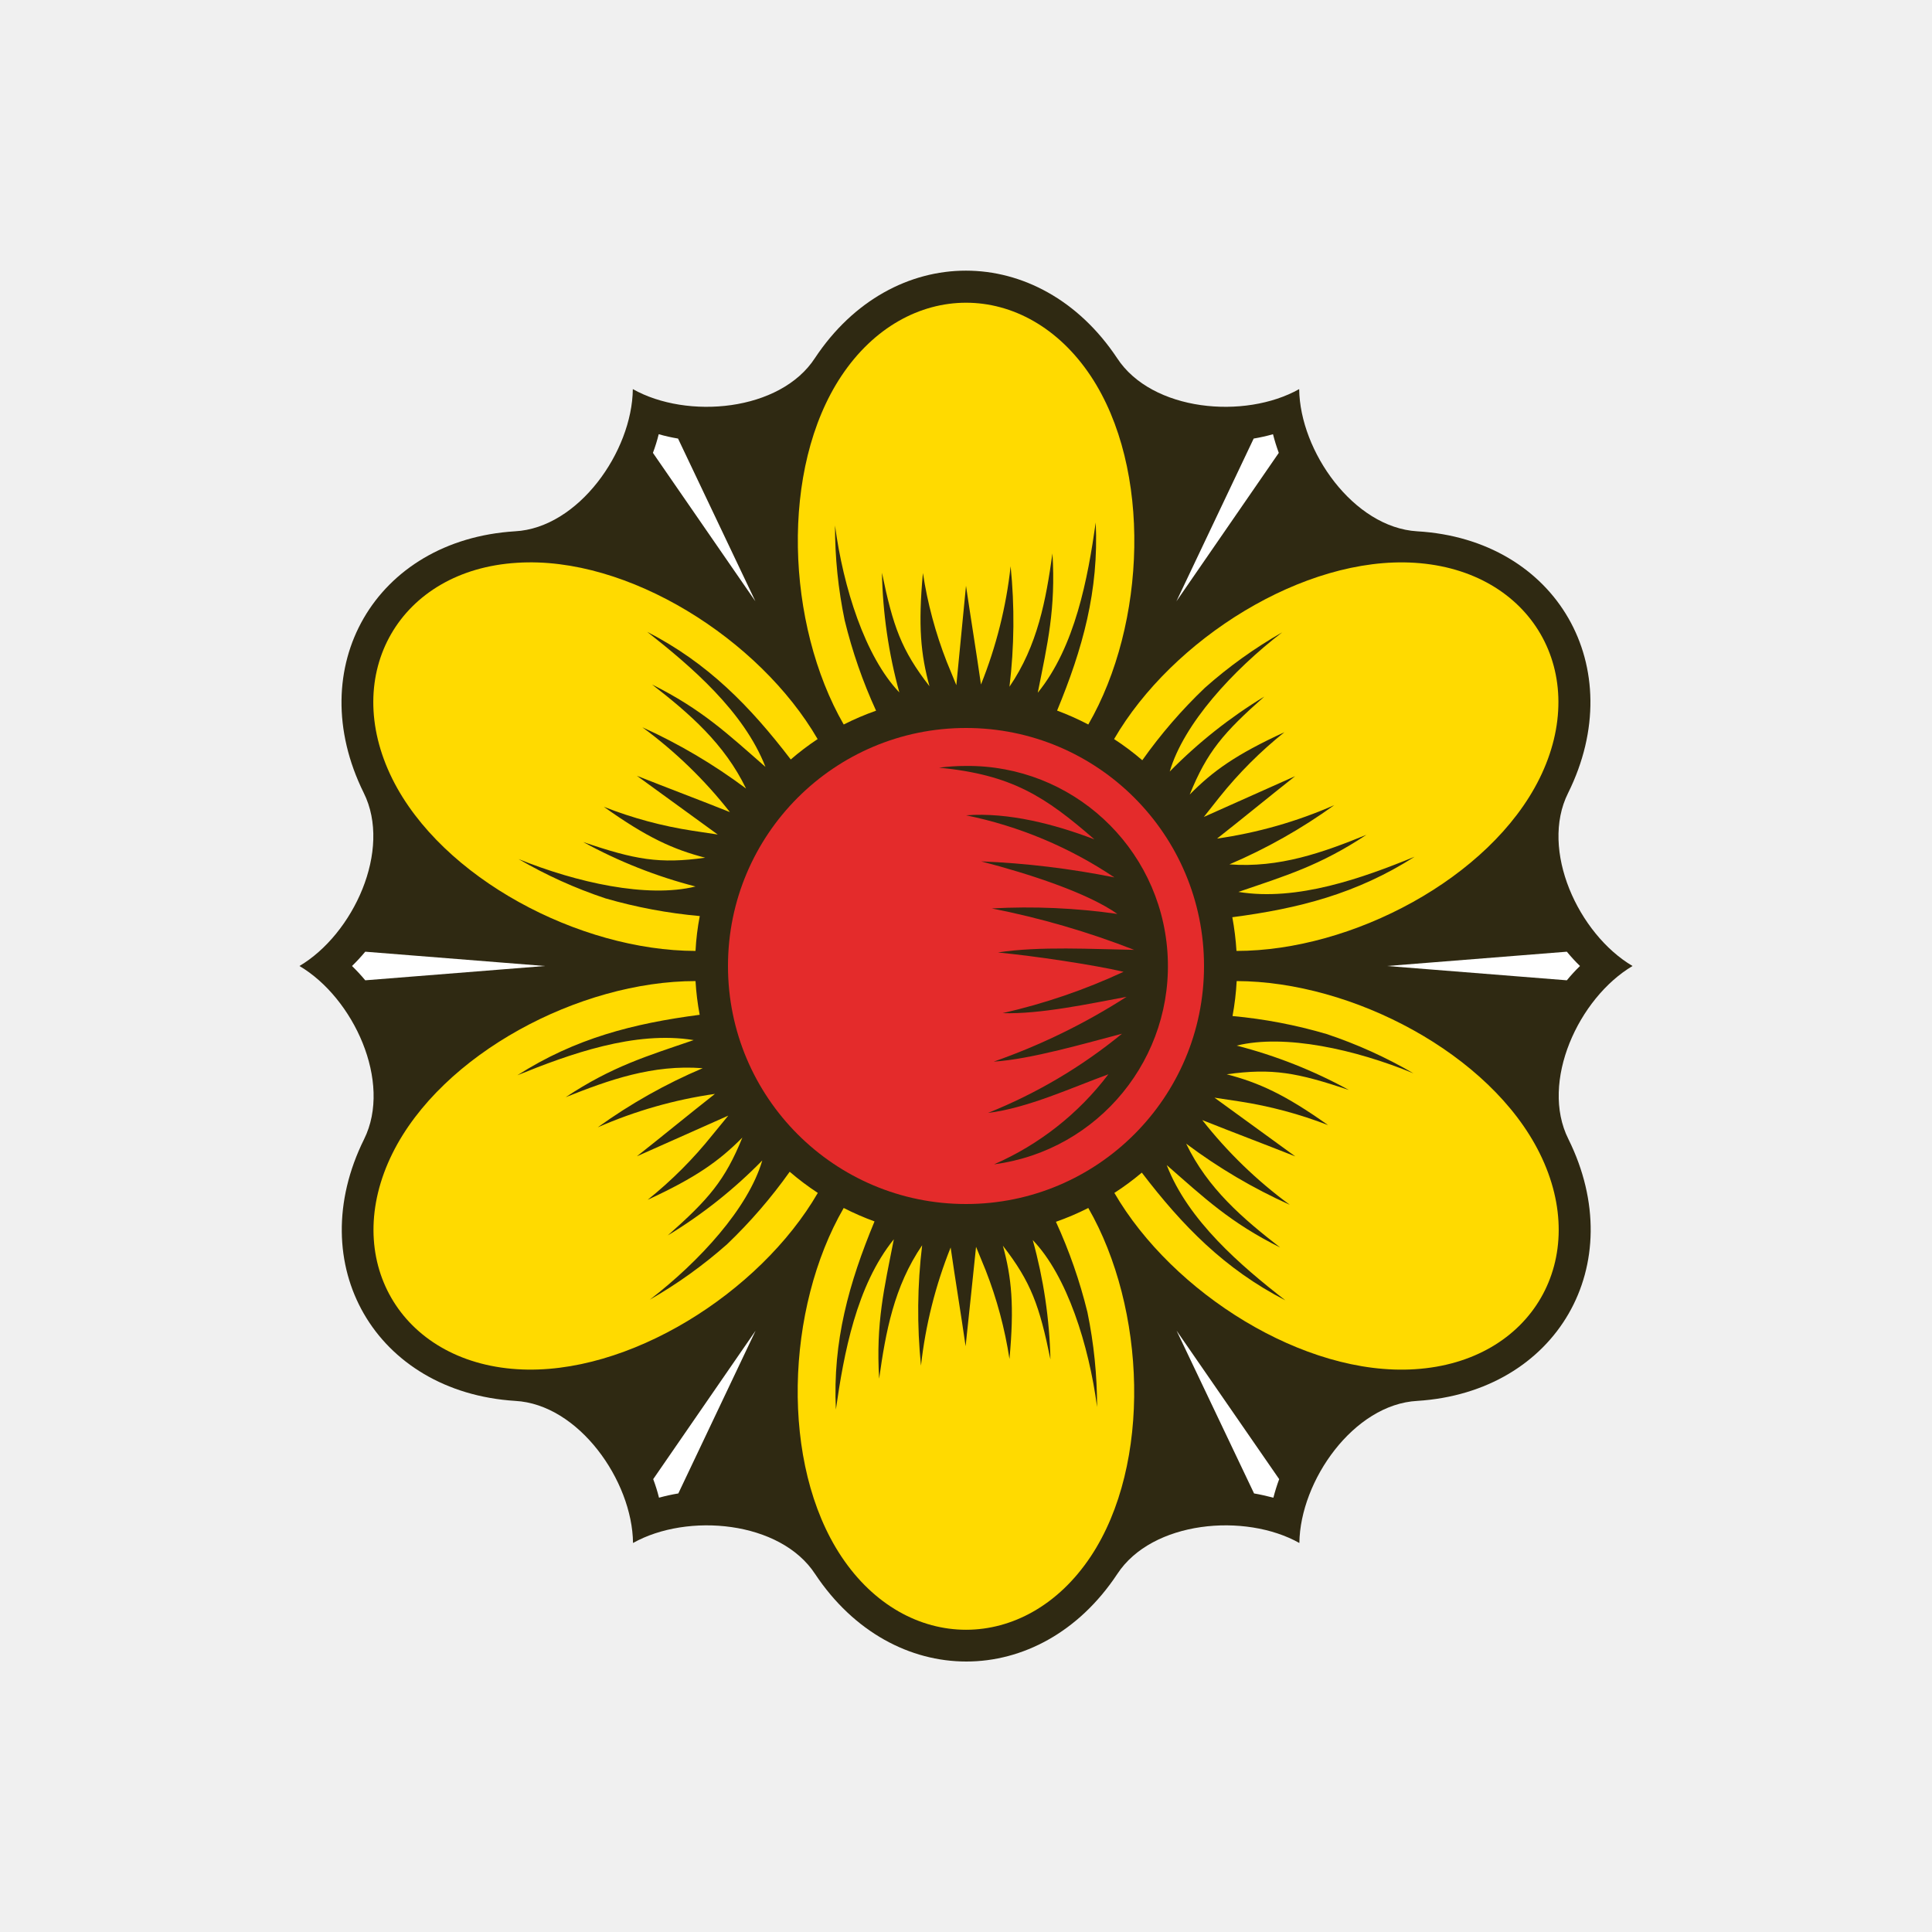
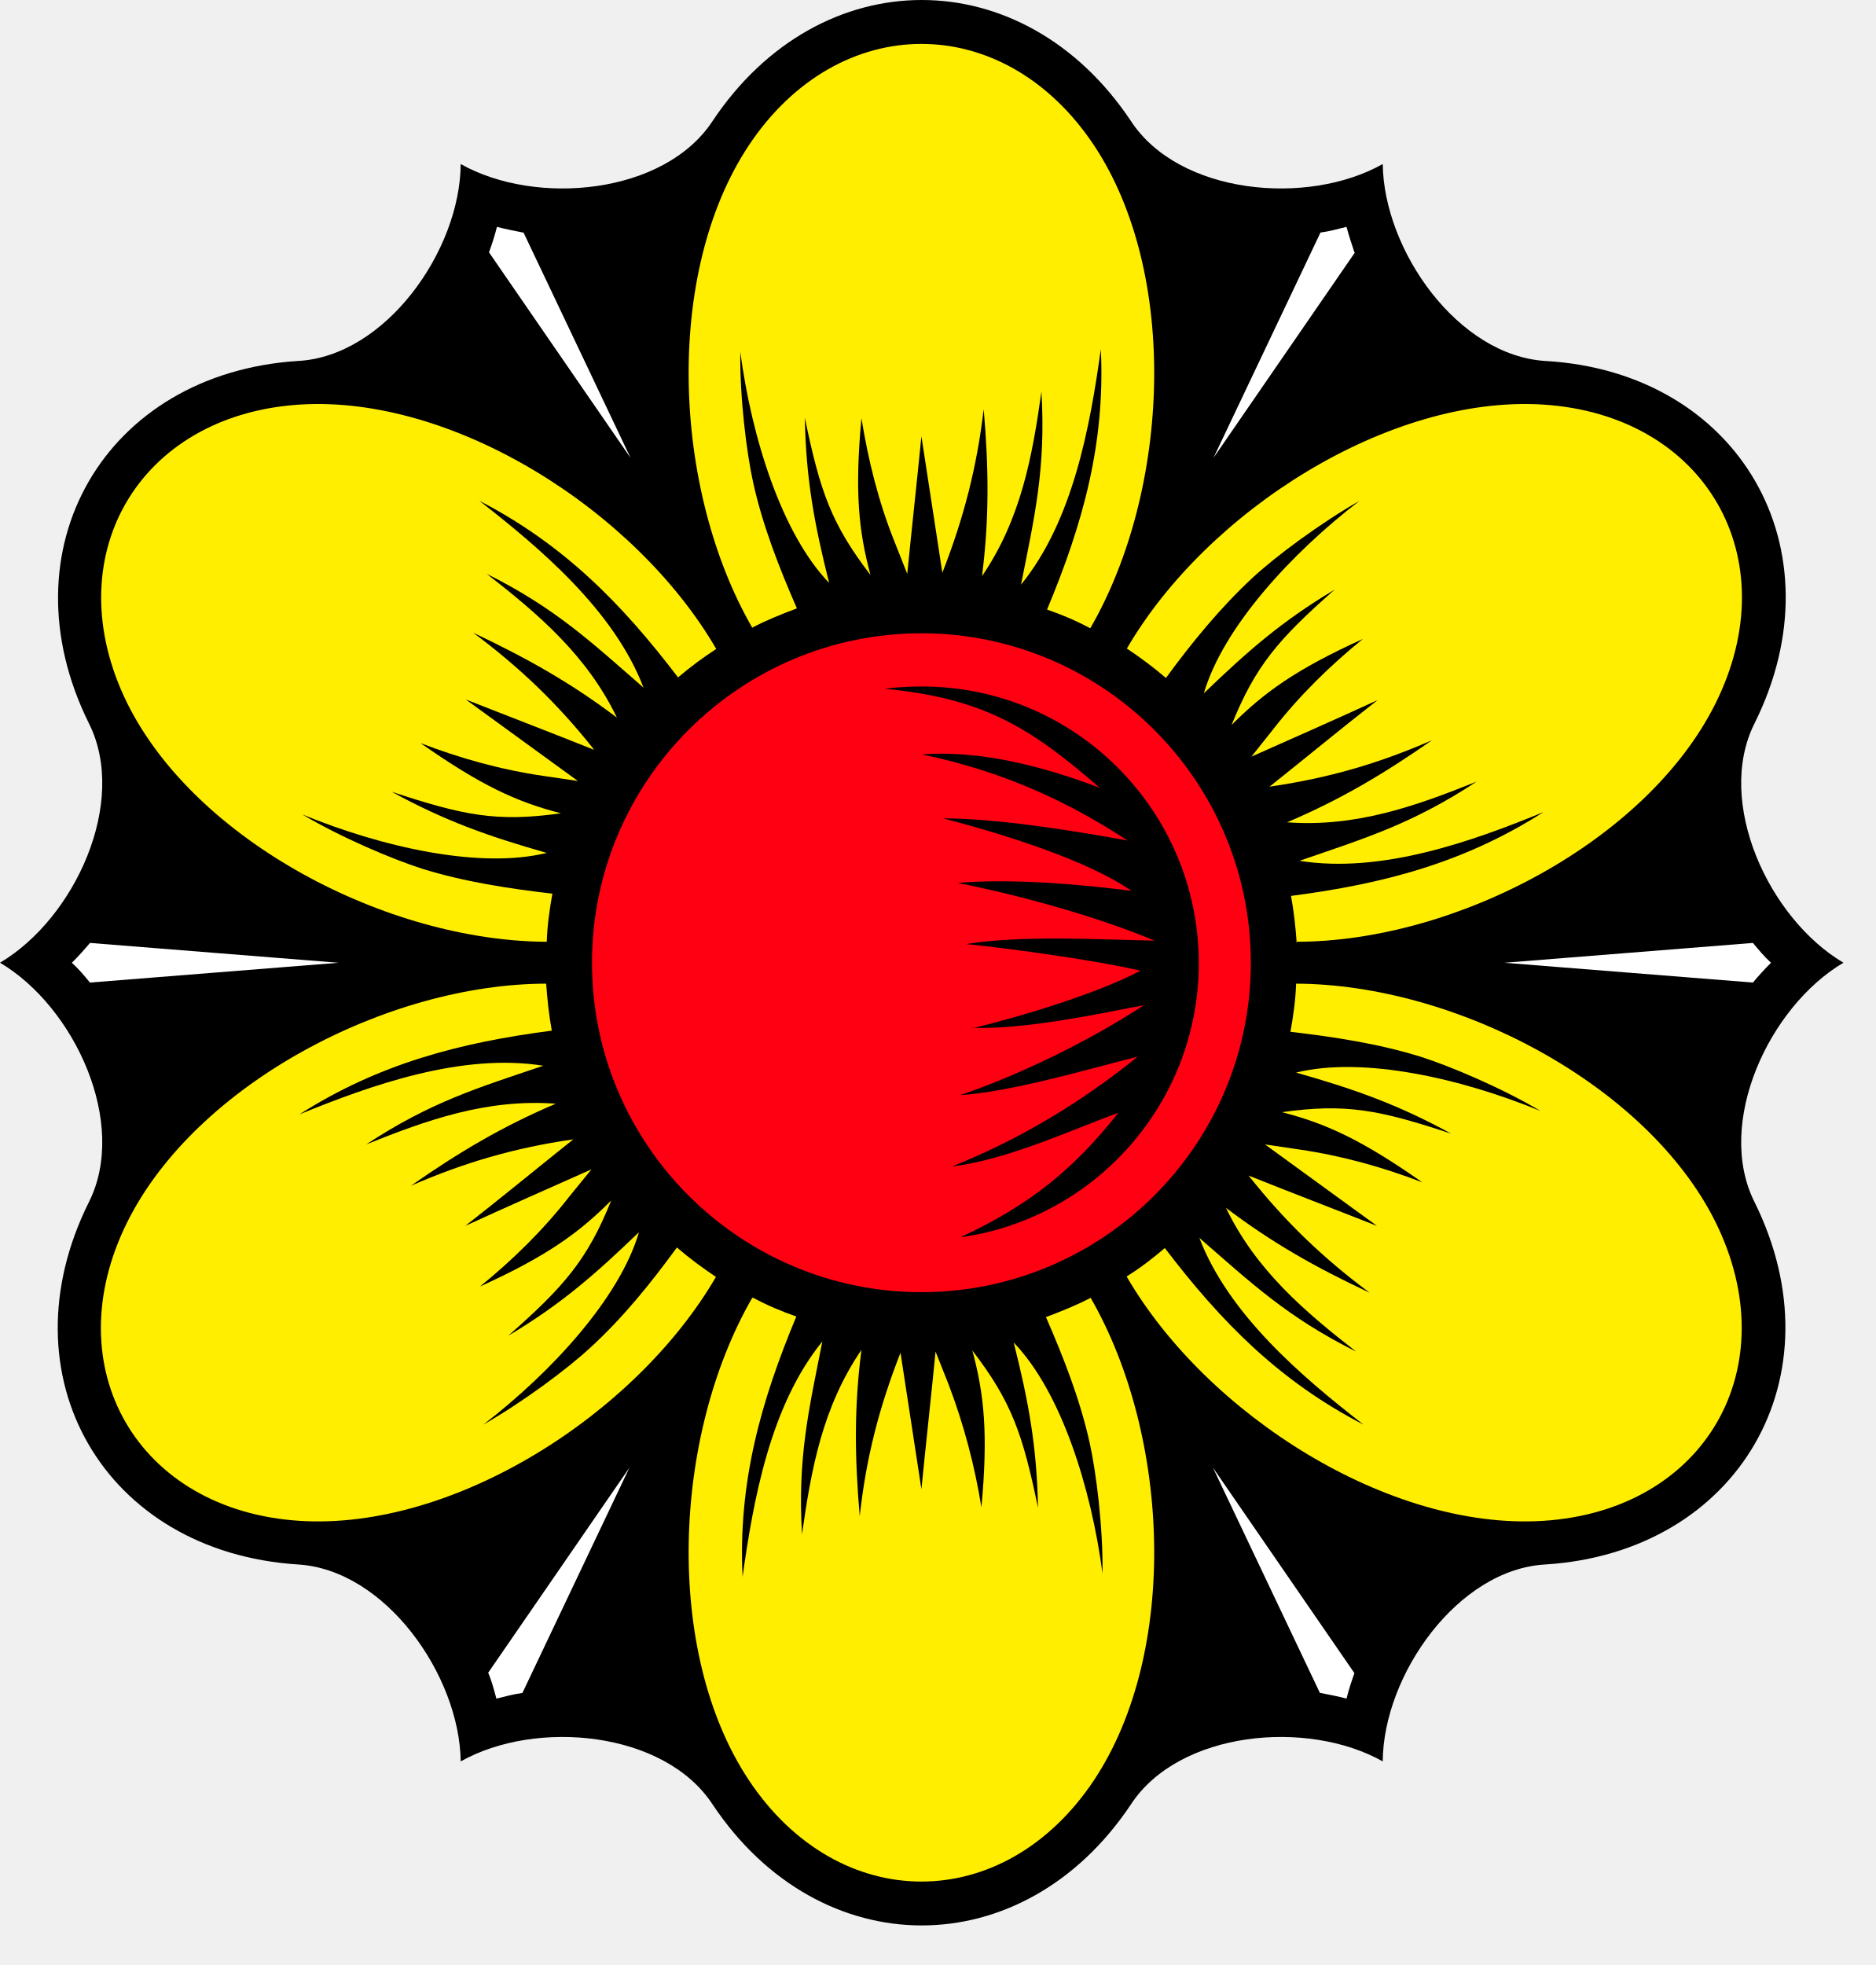
- <svg xmlns="http://www.w3.org/2000/svg" id="Layer_1" data-name="Layer 1" viewBox="0 0 200 200">
-   <defs>
-     <style>.cls-1{fill:#2f2912;}.cls-1,.cls-2,.cls-3,.cls-4{fill-rule:evenodd;}.cls-2{fill:#fff;}.cls-3{fill:#ffda00;}.cls-4{fill:#e42b2b;}</style>
-   </defs>
-   <path class="cls-1" d="M146.7,55c14.47.84,22.07,14.1,15.63,27.09C159.37,88,163.41,96.7,169,100c-5.57,3.3-9.61,12-6.64,17.92,6.44,13-1.18,26.18-15.64,27.1-6.58.35-12.13,8.26-12.21,14.71-5.63-3.16-15.25-2.3-18.85,3.21-8,12.08-23.25,12.08-31.28,0-3.6-5.51-13.22-6.37-18.85-3.21-.07-6.45-5.63-14.36-12.2-14.71-14.47-.92-22.08-14.1-15.64-27.09C40.63,112,36.59,103.3,31,100c5.57-3.3,9.61-12,6.65-17.93C31.23,69.08,38.84,55.9,53.31,55c6.57-.35,12.13-8.26,12.2-14.72,5.63,3.17,15.26,2.31,18.85-3.21,8-12.07,23.25-12.07,31.28,0,3.6,5.52,13.22,6.38,18.85,3.21C134.57,46.72,140.12,54.6,146.7,55Z" />
-   <path class="cls-2" d="M132.38,46.88a18.89,18.89,0,0,1-.6-1.93,17.81,17.81,0,0,1-2,.45l-8,16.85ZM70.19,45.4a18,18,0,0,1-2-.45,16.68,16.68,0,0,1-.6,1.93L78.2,62.25ZM37.81,98.52A18.91,18.91,0,0,1,36.44,100a18.91,18.91,0,0,1,1.37,1.48L56.41,100Zm29.81,54.6a17.14,17.14,0,0,1,.6,1.92c.66-.18,1.32-.33,2-.44l8-16.85Zm62.2,1.48c.65.11,1.3.26,2,.44a19.5,19.5,0,0,1,.6-1.92L121.8,137.75Zm32.38-53.12a17,17,0,0,1,1.36-1.48,17,17,0,0,1-1.36-1.48L143.59,100Z" />
-   <path class="cls-3" d="M84.64,76.51c-6-10.34-19.65-19-31.12-18.25C41.39,59,35.21,69.72,40.61,80.62,45.72,90.92,60,98.42,72,98.44a26,26,0,0,1,.44-3.61A51.73,51.73,0,0,1,62.68,93a47.7,47.7,0,0,1-9-4.07C59.67,91.36,67,93,72,91.77a50.24,50.24,0,0,1-11.62-4.6C65.75,89,68.28,89.45,73,88.79c-3.3-.86-6-2.07-10.49-5.27A42.69,42.69,0,0,0,71.71,86l2.59.39-8.37-6.08c3.2,1.27,6.43,2.48,9.63,3.76a46.47,46.47,0,0,0-9.06-8.78,57.52,57.52,0,0,1,10.73,6.34C75,77,71.36,73.85,67.5,70.86c5.17,2.58,7.83,5.11,11.74,8.53C77,73.64,71.56,69,67,65.41c6.3,3.24,10.65,7.71,14.86,13.21A27.23,27.23,0,0,1,84.64,76.51Z" />
-   <path class="cls-4" d="M100,75.36A24.64,24.64,0,1,1,75.36,100,24.64,24.64,0,0,1,100,75.36Z" />
-   <path class="cls-3" d="M112.66,75c6-10.37,6.61-26.51.25-36.08-6.73-10.11-19.08-10.11-25.81,0-6.37,9.57-5.72,25.72.24,36.08a28.33,28.33,0,0,1,3.35-1.43,51.86,51.86,0,0,1-3.25-9.36,47.63,47.63,0,0,1-1-9.81c.85,6.4,3.11,13.57,6.66,17.28A50.35,50.35,0,0,1,91.3,59.29c1.14,5.53,2,8,4.92,11.75-.9-3.29-1.19-6.21-.68-11.72A43,43,0,0,0,98,68.49l1,2.44L100,60.64c.5,3.4,1.06,6.81,1.55,10.22a46.39,46.39,0,0,0,3.07-12.24,56.42,56.42,0,0,1-.12,12.47c2.92-4.27,3.78-9,4.45-13.8.35,5.76-.51,9.33-1.52,14.42,3.88-4.78,5.18-11.86,6-17.62.33,7.08-1.36,13.08-4,19.47A28.05,28.05,0,0,1,112.66,75Z" />
-   <path class="cls-3" d="M128,98.44c11.95,0,26.25-7.53,31.36-17.83,5.4-10.89-.78-21.58-12.91-22.35-11.47-.73-25.12,7.91-31.12,18.25a26.78,26.78,0,0,1,2.92,2.19,51.46,51.46,0,0,1,6.48-7.5,47.62,47.62,0,0,1,8-5.74c-5.12,3.94-10.2,9.47-11.64,14.41a50.45,50.45,0,0,1,9.79-7.76c-4.23,3.74-5.92,5.7-7.72,10.14,2.39-2.43,4.78-4.14,9.8-6.45a43,43,0,0,0-6.71,6.71l-1.63,2.06,9.45-4.22c-2.7,2.13-5.37,4.33-8.08,6.46a46.57,46.57,0,0,0,12.13-3.46,56.45,56.45,0,0,1-10.85,6.13c5.16.39,9.66-1.22,14.18-3.06-4.82,3.19-8.34,4.23-13.25,5.91,6.08,1,12.86-1.44,18.24-3.64-6,3.83-12,5.36-18.87,6.26A29.41,29.41,0,0,1,128,98.44Z" />
-   <path class="cls-3" d="M115.36,123.49c6,10.34,19.65,19,31.12,18.25,12.13-.77,18.31-11.46,12.91-22.35-5.1-10.3-19.41-17.8-31.37-17.83a27.71,27.71,0,0,1-.43,3.62,51,51,0,0,1,9.73,1.86,47.78,47.78,0,0,1,9,4.07c-6-2.47-13.3-4.1-18.3-2.87a50.14,50.14,0,0,1,11.61,4.59c-5.36-1.79-7.89-2.28-12.64-1.62,3.3.86,6,2.07,10.49,5.26a43.86,43.86,0,0,0-9.17-2.45l-2.59-.39,8.37,6.08c-3.2-1.27-6.43-2.48-9.63-3.76a46.4,46.4,0,0,0,9.06,8.77,56.41,56.41,0,0,1-10.73-6.33c2.24,4.66,5.88,7.76,9.73,10.75-5.17-2.58-7.83-5.11-11.74-8.53,2.21,5.75,7.69,10.43,12.28,14-6.3-3.25-10.65-7.71-14.86-13.22A27.23,27.23,0,0,1,115.36,123.49Z" />
-   <path class="cls-3" d="M87.34,125.05c-6,10.37-6.61,26.51-.24,36.08,6.73,10.11,19.08,10.11,25.81,0,6.36-9.57,5.71-25.72-.25-36.08a27.64,27.64,0,0,1-3.35,1.43,52.17,52.17,0,0,1,3.26,9.36,48.41,48.41,0,0,1,1,9.81c-.85-6.4-3.1-13.57-6.66-17.28a50.36,50.36,0,0,1,1.83,12.35c-1.13-5.54-2-8-4.92-11.76.9,3.29,1.19,6.21.68,11.72a43,43,0,0,0-2.46-9.17l-1-2.44c-.35,3.43-.72,6.86-1.08,10.29-.49-3.4-1.06-6.81-1.55-10.22a46.81,46.81,0,0,0-3.07,12.23,56.34,56.34,0,0,1,.12-12.46c-2.92,4.27-3.78,9-4.45,13.81-.35-5.77.52-9.34,1.52-14.43-3.88,4.79-5.18,11.86-6,17.62-.34-7.08,1.35-13.08,4-19.47A28.05,28.05,0,0,1,87.34,125.05Z" />
-   <path class="cls-3" d="M72,101.56c-12,0-26.26,7.53-31.37,17.83-5.4,10.89.78,21.58,12.91,22.35,11.47.73,25.12-7.91,31.12-18.25a28,28,0,0,1-2.91-2.19,52.16,52.16,0,0,1-6.48,7.5,48.16,48.16,0,0,1-8,5.74c5.12-3.94,10.2-9.47,11.64-14.41a49.64,49.64,0,0,1-9.78,7.76c4.23-3.74,5.92-5.7,7.72-10.13-2.4,2.42-4.79,4.13-9.8,6.44a43,43,0,0,0,6.7-6.71l1.64-2-9.46,4.21c2.71-2.14,5.37-4.33,8.08-6.46a46.57,46.57,0,0,0-12.13,3.46,56,56,0,0,1,10.86-6.12c-5.16-.4-9.67,1.2-14.18,3,4.82-3.19,8.34-4.23,13.25-5.91-6.08-1-12.86,1.45-18.25,3.64,6-3.83,12-5.36,18.87-6.26A27.44,27.44,0,0,1,72,101.56Z" />
-   <path class="cls-1" d="M103.79,104.88c3.87.13,9.12-1,12.83-1.69a65.39,65.39,0,0,1-13.75,6.71c3.88-.25,9.58-1.93,13.28-2.89a53,53,0,0,1-13.87,8.2c4.12-.51,8.66-2.62,12.46-4a29.82,29.82,0,0,1-11.83,9.32A20.71,20.71,0,0,0,100,79.29a21.55,21.55,0,0,0-2.79.18c7.54.72,11,3,16.08,7.42-4.09-1.56-8.88-2.82-13.28-2.49a43,43,0,0,1,15.35,6.43,88,88,0,0,0-13.79-1.66c4.94,1.28,11,3.25,14.1,5.44a66.22,66.22,0,0,0-13-.57,86.2,86.2,0,0,1,14.74,4.29c-4.17-.07-9.9-.4-14.1.27,3.76.36,9.94,1.28,13,2A62.61,62.61,0,0,1,103.79,104.88Z" />
+ <svg xmlns="http://www.w3.org/2000/svg" width="42" height="44" viewBox="0 0 42 44" fill="none">
+   <path fill-rule="evenodd" clip-rule="evenodd" d="M34.615 8.083C38.95 8.337 41.232 12.304 39.292 16.195C38.405 17.957 39.609 20.568 41.282 21.557C39.609 22.546 38.405 25.157 39.292 26.919C41.219 30.81 38.938 34.752 34.615 35.031C32.651 35.132 30.978 37.502 30.965 39.441C29.279 38.491 26.402 38.757 25.325 40.405C22.916 44.017 18.366 44.017 15.958 40.405C14.88 38.757 12.003 38.491 10.317 39.441C10.292 37.515 8.632 35.145 6.667 35.031C2.332 34.752 0.051 30.81 1.99 26.919C2.877 25.157 1.673 22.546 0 21.557C1.673 20.568 2.877 17.957 1.99 16.195C0.063 12.304 2.345 8.362 6.667 8.083C8.632 7.982 10.305 5.612 10.317 3.673C12.003 4.623 14.88 4.357 15.958 2.709C18.366 -0.903 22.916 -0.903 25.325 2.709C26.402 4.357 29.279 4.623 30.965 3.673C30.99 5.612 32.651 7.969 34.615 8.083Z" fill="black" style="fill:black;fill-opacity:1;" />
+   <path fill-rule="evenodd" clip-rule="evenodd" d="M30.331 5.651C30.268 5.46 30.204 5.27 30.154 5.08C29.951 5.131 29.761 5.182 29.571 5.207L27.175 10.252L30.344 5.651H30.331ZM11.712 5.207C11.522 5.169 11.319 5.131 11.129 5.08C11.078 5.283 11.015 5.473 10.951 5.651L14.12 10.252L11.724 5.207H11.712ZM2.015 21.114C1.889 21.266 1.749 21.418 1.61 21.558C1.762 21.697 1.889 21.849 2.015 22.001L7.58 21.558L2.015 21.114ZM10.938 37.465C11.015 37.655 11.065 37.845 11.116 38.035C11.319 37.984 11.509 37.934 11.699 37.908L14.095 32.864L10.926 37.465H10.938ZM29.571 37.908C29.761 37.946 29.964 37.984 30.154 38.035C30.204 37.832 30.268 37.642 30.331 37.465L27.163 32.864L29.558 37.908H29.571ZM39.255 22.001C39.381 21.849 39.521 21.697 39.66 21.558C39.508 21.418 39.381 21.266 39.255 21.114L33.69 21.558L39.255 22.001Z" fill="white" style="fill:white;fill-opacity:1;" />
+   <path fill-rule="evenodd" clip-rule="evenodd" d="M16.034 14.522C14.234 11.43 10.152 8.844 6.717 9.059C3.08 9.288 1.242 12.494 2.852 15.752C4.385 18.832 8.669 21.075 12.244 21.088C12.256 20.72 12.307 20.366 12.37 20.011C11.382 19.896 10.393 19.744 9.455 19.453C8.783 19.237 7.643 18.756 6.768 18.236C8.555 18.971 10.748 19.466 12.244 19.098C10.951 18.73 9.975 18.388 8.771 17.729C10.38 18.261 11.128 18.413 12.561 18.211C11.572 17.957 10.773 17.59 9.417 16.639C10.304 16.981 11.217 17.235 12.168 17.374L12.941 17.488C12.104 16.88 11.268 16.271 10.431 15.663C11.395 16.043 12.358 16.411 13.308 16.791C12.485 15.752 11.635 14.941 10.596 14.167C11.8 14.738 12.776 15.283 13.815 16.069C13.144 14.674 12.054 13.749 10.9 12.849C12.447 13.622 13.245 14.383 14.411 15.397C13.752 13.673 12.104 12.279 10.735 11.214C12.624 12.19 13.93 13.521 15.184 15.169C15.45 14.941 15.742 14.725 16.034 14.535V14.522Z" fill="#FFEE00" style="fill:#FFEE00;fill:color(display-p3 1 0.933 0);fill-opacity:1;" />
+   <path fill-rule="evenodd" clip-rule="evenodd" d="M20.634 14.181C24.703 14.181 28.011 17.489 28.011 21.558C28.011 25.626 24.703 28.934 20.634 28.934C16.566 28.934 13.257 25.626 13.257 21.558C13.257 17.489 16.566 14.181 20.634 14.181Z" fill="#FF0012" style="fill:#FF0012;fill:color(display-p3 1 0 0.069);fill-opacity:1;" />
+   <path fill-rule="evenodd" clip-rule="evenodd" d="M24.424 14.054C26.211 10.949 26.402 6.12 24.5 3.255C22.485 0.226 18.784 0.226 16.769 3.255C14.867 6.12 15.057 10.949 16.845 14.054C17.162 13.889 17.504 13.75 17.846 13.623C17.453 12.723 17.085 11.785 16.87 10.822C16.718 10.138 16.566 8.908 16.578 7.881C16.832 9.795 17.504 11.95 18.568 13.053C18.239 11.747 18.049 10.733 18.023 9.352C18.366 11.012 18.619 11.735 19.494 12.875C19.227 11.887 19.139 11.012 19.291 9.364C19.443 10.302 19.671 11.228 20.026 12.115L20.317 12.85C20.419 11.823 20.533 10.797 20.634 9.77C20.787 10.784 20.951 11.811 21.103 12.825C21.585 11.595 21.877 10.454 22.029 9.162C22.143 10.492 22.155 11.608 21.991 12.901C22.865 11.621 23.119 10.214 23.322 8.769C23.423 10.492 23.169 11.557 22.865 13.091C24.031 11.659 24.412 9.542 24.652 7.818C24.754 9.935 24.247 11.735 23.448 13.649C23.778 13.763 24.107 13.902 24.412 14.067L24.424 14.054Z" fill="#FFEE00" style="fill:#FFEE00;fill:color(display-p3 1 0.933 0);fill-opacity:1;" />
+   <path fill-rule="evenodd" clip-rule="evenodd" d="M29.025 21.088C32.6 21.088 36.884 18.832 38.417 15.752C40.04 12.494 38.189 9.288 34.552 9.059C31.117 8.844 27.035 11.43 25.235 14.522C25.54 14.725 25.831 14.941 26.11 15.181C26.693 14.383 27.327 13.61 28.049 12.938C28.569 12.456 29.558 11.721 30.445 11.214C28.911 12.393 27.39 14.053 26.959 15.524C27.935 14.586 28.696 13.914 29.887 13.204C28.62 14.319 28.113 14.915 27.58 16.233C28.303 15.511 29.013 14.991 30.521 14.307C29.786 14.903 29.101 15.574 28.518 16.322L28.024 16.943C28.962 16.525 29.913 16.107 30.851 15.676C30.039 16.309 29.241 16.969 28.43 17.615C29.748 17.425 30.876 17.095 32.067 16.576C30.977 17.336 30.014 17.907 28.823 18.413C30.369 18.528 31.712 18.046 33.069 17.501C31.624 18.452 30.572 18.768 29.101 19.275C30.927 19.567 32.955 18.845 34.564 18.185C32.777 19.326 30.965 19.795 28.911 20.061C28.975 20.404 29.013 20.758 29.038 21.113L29.025 21.088Z" fill="#FFEE00" style="fill:#FFEE00;fill:color(display-p3 1 0.933 0);fill-opacity:1;" />
+   <path fill-rule="evenodd" clip-rule="evenodd" d="M25.235 28.592C27.035 31.685 31.117 34.27 34.552 34.055C38.189 33.827 40.027 30.62 38.417 27.363C36.884 24.283 32.6 22.039 29.025 22.026C29.013 22.394 28.962 22.749 28.898 23.104C29.875 23.218 30.876 23.37 31.814 23.662C32.486 23.877 33.626 24.359 34.501 24.878C32.714 24.143 30.521 23.649 29.025 24.017C30.318 24.384 31.294 24.726 32.498 25.385C30.889 24.853 30.141 24.701 28.708 24.904C29.697 25.157 30.496 25.525 31.852 26.475C30.965 26.133 30.052 25.88 29.101 25.74L28.328 25.626C29.165 26.235 30.001 26.843 30.838 27.451C29.875 27.071 28.911 26.704 27.961 26.323C28.785 27.363 29.634 28.174 30.673 28.947C29.456 28.377 28.493 27.832 27.454 27.046C28.125 28.44 29.215 29.365 30.369 30.265C28.823 29.492 28.024 28.732 26.858 27.718C27.517 29.441 29.165 30.836 30.534 31.9C28.645 30.924 27.34 29.593 26.085 27.946C25.819 28.174 25.54 28.389 25.235 28.579V28.592Z" fill="#FFEE00" style="fill:#FFEE00;fill:color(display-p3 1 0.933 0);fill-opacity:1;" />
+   <path fill-rule="evenodd" clip-rule="evenodd" d="M16.845 29.061C15.057 32.166 14.867 36.995 16.769 39.86C18.784 42.889 22.485 42.889 24.5 39.86C26.402 36.995 26.211 32.166 24.424 29.061C24.107 29.226 23.765 29.365 23.423 29.492C23.816 30.392 24.183 31.33 24.399 32.293C24.551 32.977 24.703 34.207 24.69 35.234C24.437 33.32 23.765 31.165 22.701 30.062C23.03 31.368 23.22 32.382 23.245 33.763C22.903 32.103 22.65 31.381 21.775 30.24C22.041 31.228 22.13 32.103 21.978 33.751C21.826 32.813 21.585 31.9 21.243 31L20.951 30.265C20.85 31.292 20.736 32.318 20.634 33.345C20.482 32.331 20.318 31.304 20.166 30.29C19.684 31.52 19.392 32.661 19.253 33.953C19.139 32.623 19.126 31.507 19.291 30.227C18.416 31.507 18.163 32.914 17.96 34.359C17.859 32.635 18.112 31.571 18.416 30.037C17.25 31.469 16.87 33.586 16.629 35.31C16.528 33.193 17.035 31.393 17.833 29.479C17.504 29.365 17.174 29.226 16.87 29.061H16.845Z" fill="#FFEE00" style="fill:#FFEE00;fill:color(display-p3 1 0.933 0);fill-opacity:1;" />
+   <path fill-rule="evenodd" clip-rule="evenodd" d="M12.243 22.026C8.669 22.026 4.385 24.283 2.851 27.363C1.229 30.62 3.079 33.827 6.717 34.055C10.152 34.27 14.233 31.685 16.033 28.592C15.729 28.389 15.437 28.174 15.159 27.933C14.575 28.732 13.954 29.505 13.219 30.177C12.7 30.658 11.711 31.393 10.824 31.9C12.357 30.721 13.878 29.061 14.309 27.591C13.333 28.529 12.573 29.201 11.381 29.91C12.649 28.795 13.156 28.199 13.688 26.881C12.966 27.604 12.256 28.123 10.748 28.808C11.483 28.212 12.167 27.54 12.75 26.792L13.245 26.184C12.307 26.602 11.356 27.02 10.418 27.451C11.229 26.818 12.028 26.159 12.839 25.512C11.521 25.702 10.393 26.032 9.201 26.552C10.291 25.791 11.255 25.221 12.446 24.714C10.9 24.599 9.556 25.081 8.2 25.626C9.645 24.676 10.697 24.359 12.167 23.864C10.342 23.573 8.314 24.295 6.704 24.954C8.492 23.814 10.304 23.345 12.357 23.078C12.294 22.736 12.256 22.381 12.231 22.026H12.243Z" fill="#FFEE00" style="fill:#FFEE00;fill:color(display-p3 1 0.933 0);fill-opacity:1;" />
+   <path fill-rule="evenodd" clip-rule="evenodd" d="M21.776 23.015C22.929 23.053 24.501 22.724 25.616 22.508C24.463 23.268 22.853 24.067 21.497 24.523C22.663 24.447 24.361 23.94 25.477 23.661C24.222 24.675 22.866 25.499 21.319 26.12C22.549 25.968 23.918 25.334 25.046 24.916C24.032 26.196 23.056 26.982 21.509 27.705C24.526 27.287 26.846 24.688 26.846 21.57C26.846 18.148 24.07 15.372 20.648 15.372C20.369 15.372 20.09 15.385 19.811 15.423C22.067 15.638 23.107 16.323 24.628 17.641C23.398 17.172 21.966 16.791 20.648 16.893C22.599 17.299 24.044 18.034 25.249 18.82C24.044 18.604 22.359 18.325 21.117 18.325C22.599 18.706 24.412 19.301 25.337 19.948C24.171 19.796 22.638 19.669 21.446 19.77C22.853 20.049 24.59 20.531 25.857 21.063C24.615 21.038 22.891 20.936 21.636 21.139C22.764 21.253 24.615 21.519 25.54 21.735C24.59 22.242 22.828 22.774 21.763 23.028L21.776 23.015Z" fill="black" style="fill:black;fill-opacity:1;" />
</svg>
